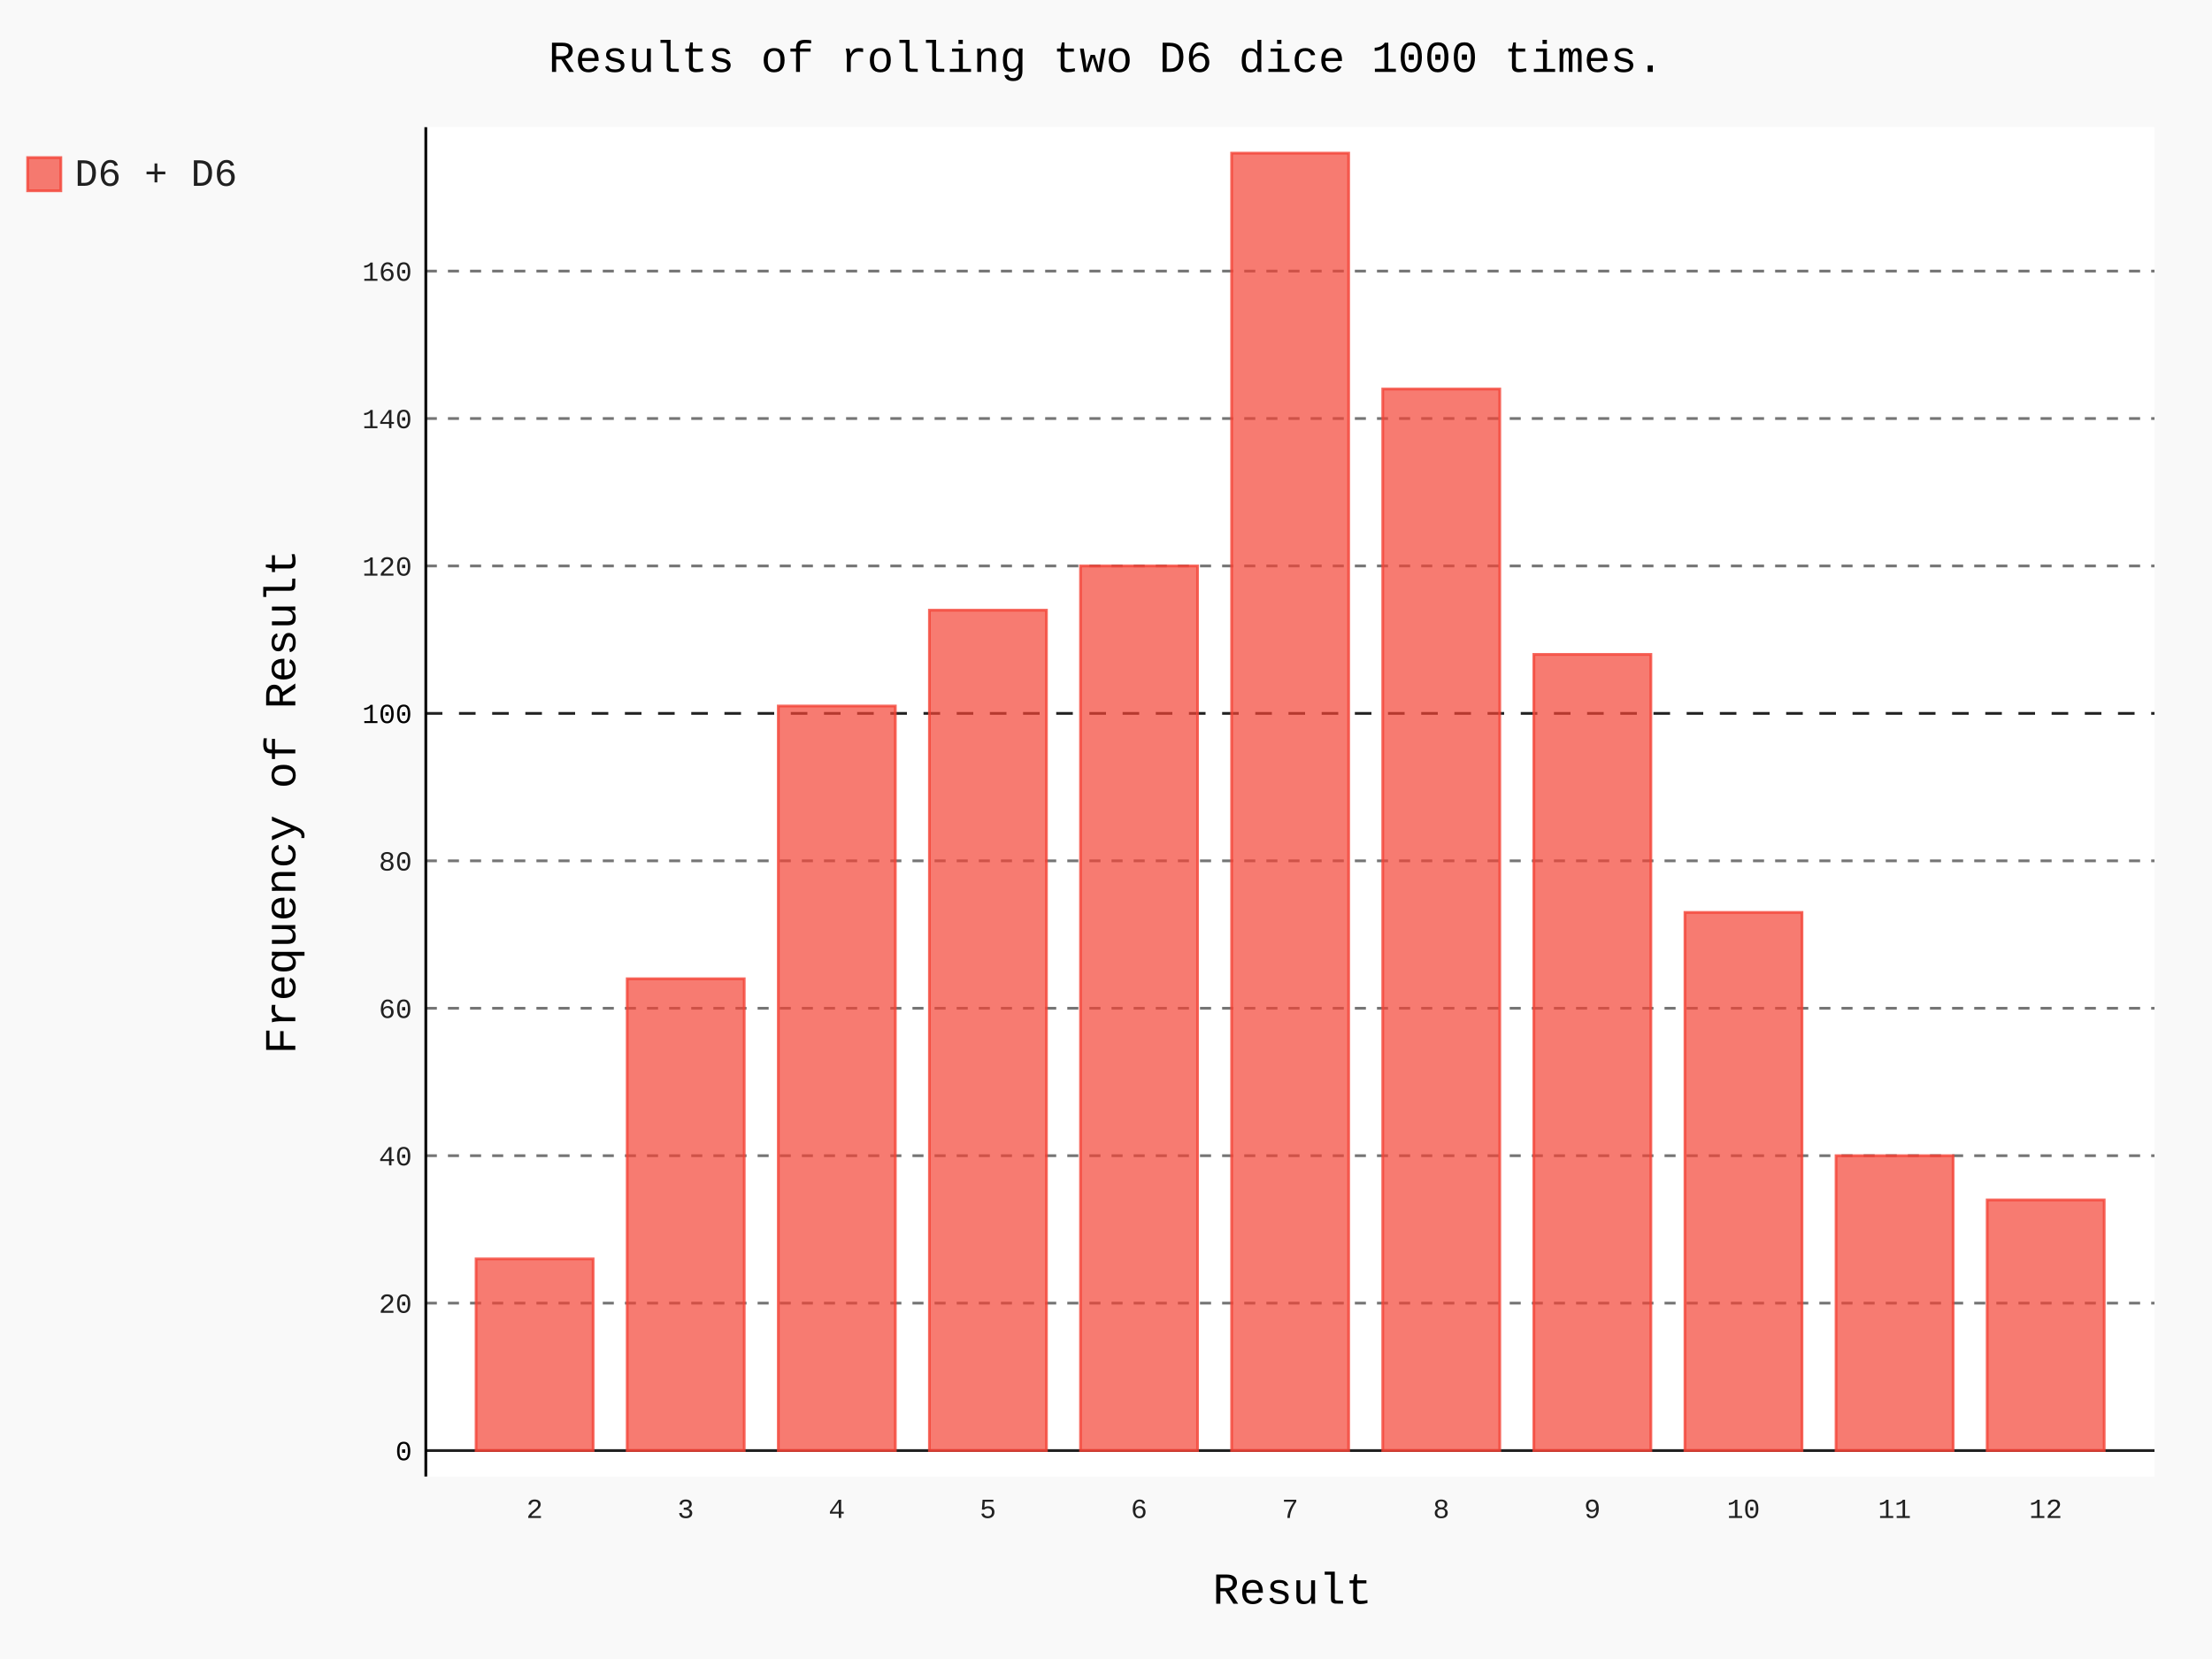
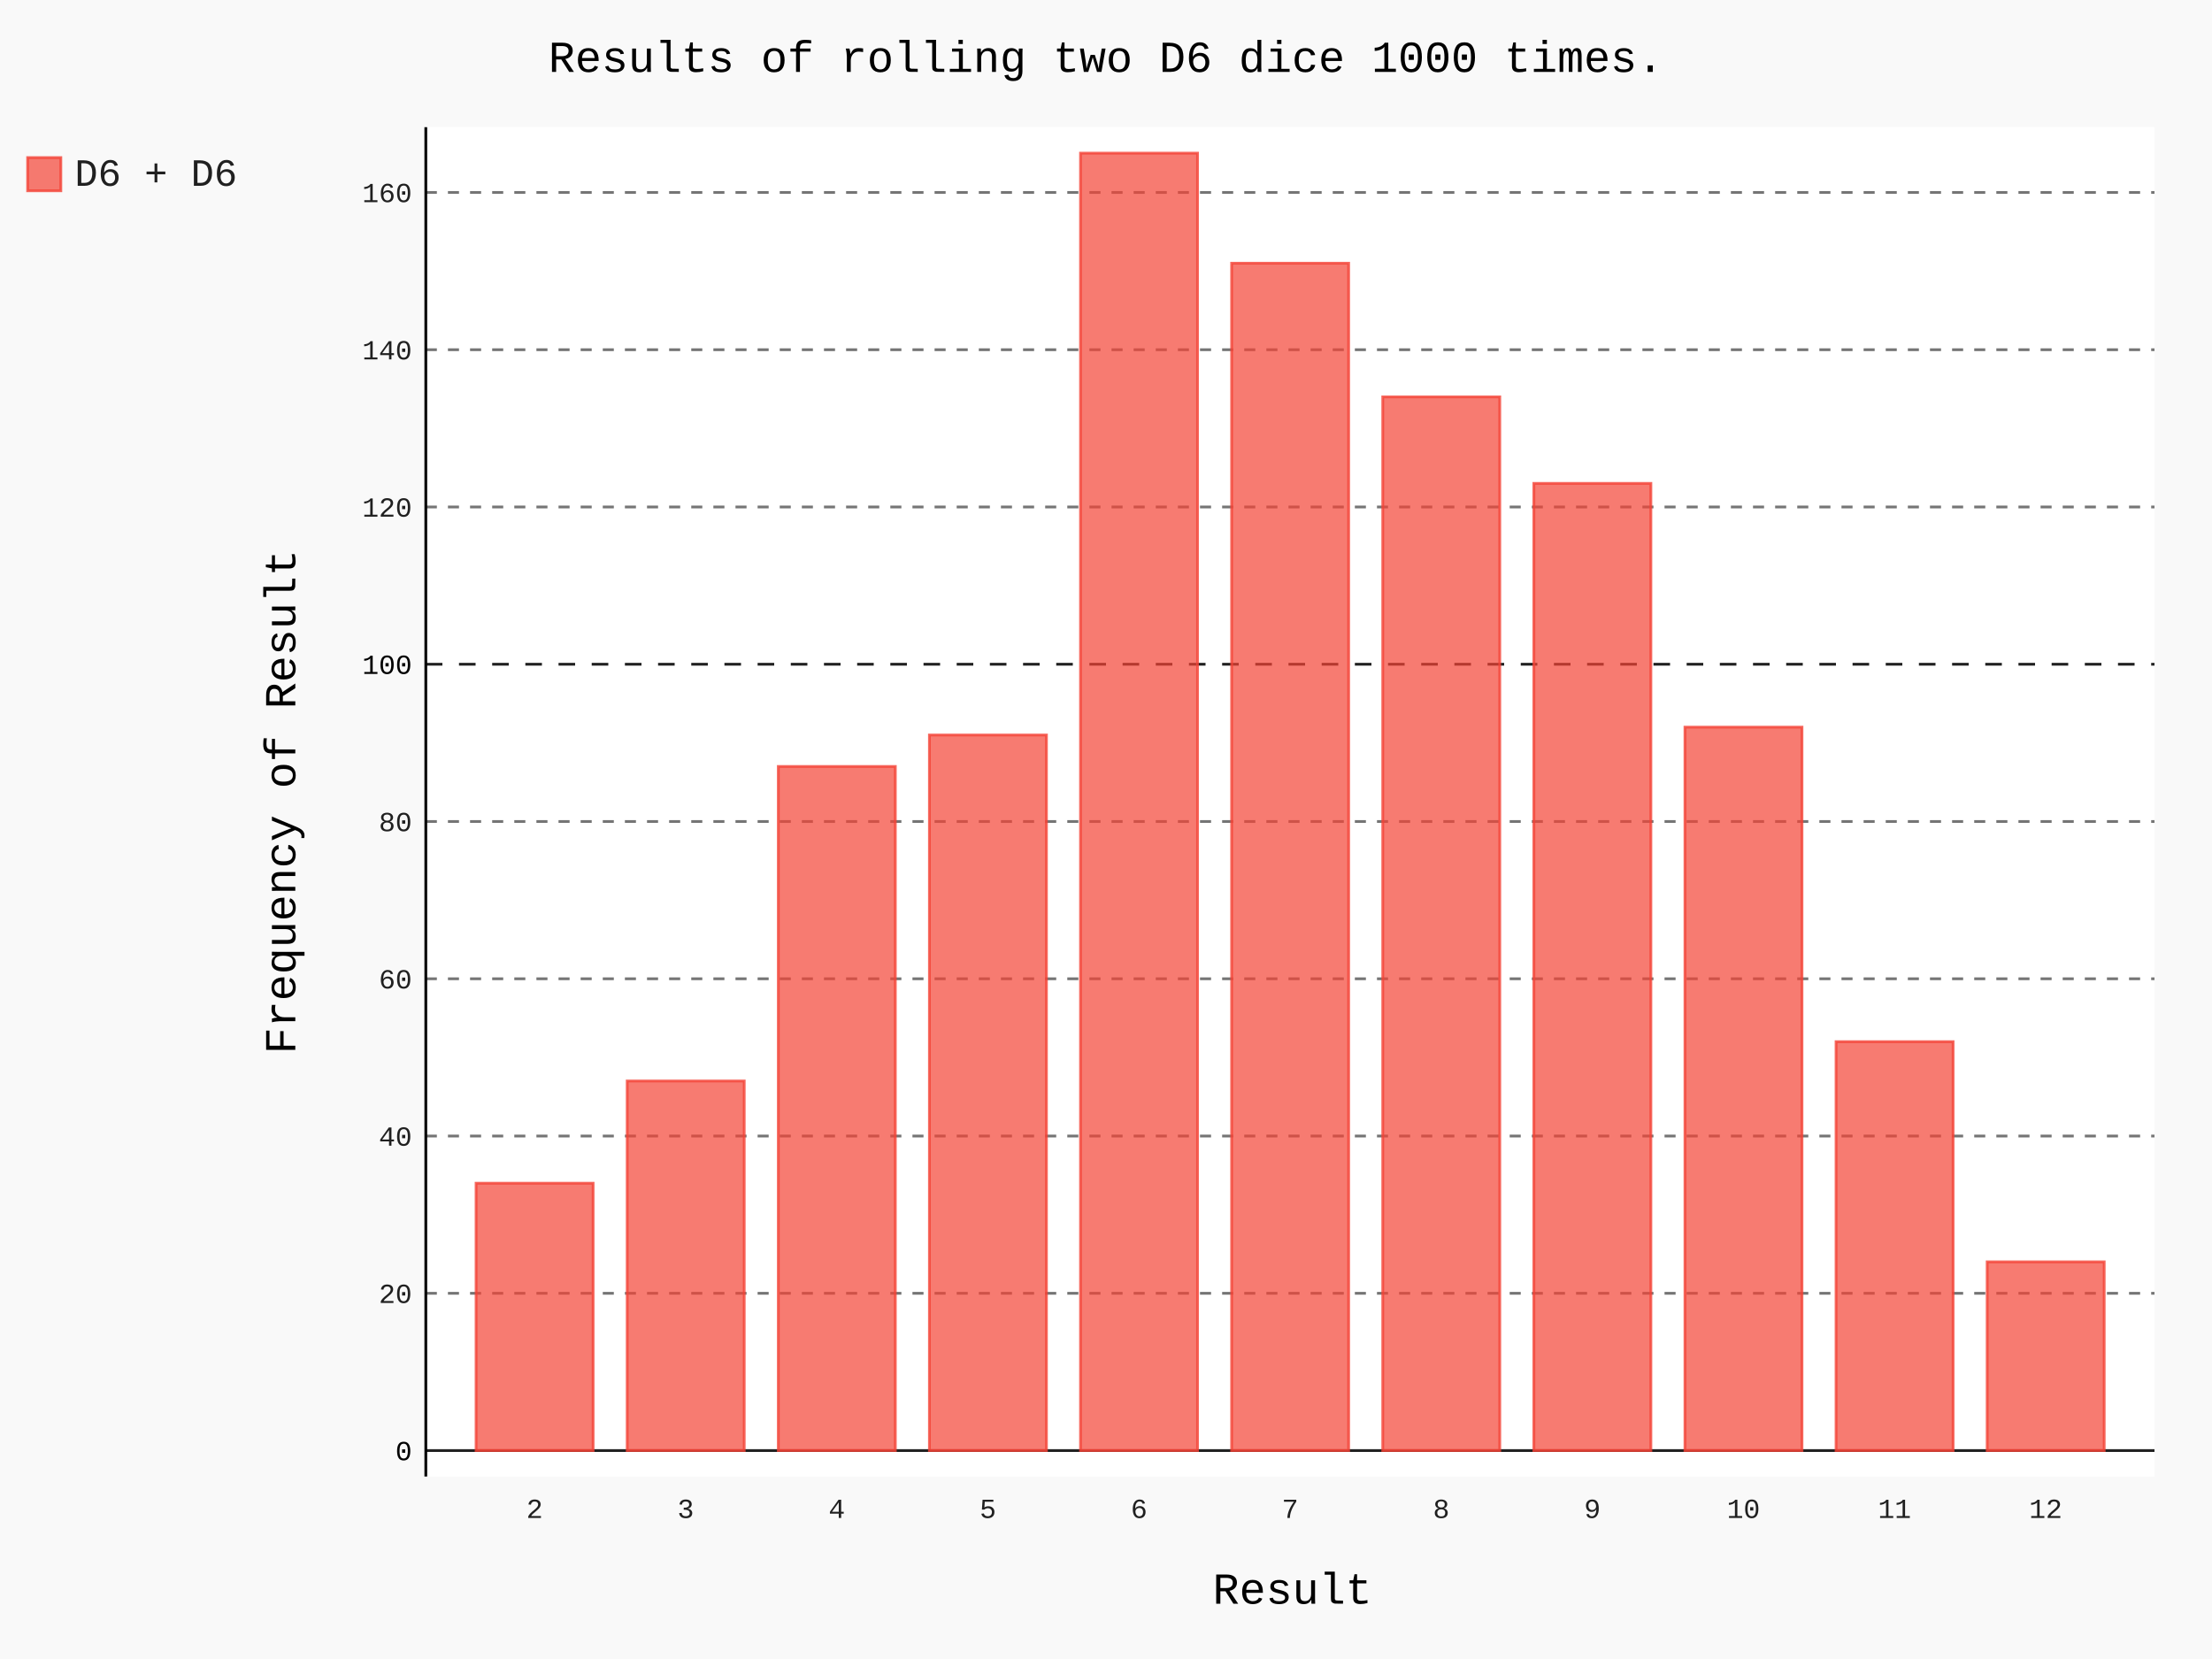
- <svg xmlns="http://www.w3.org/2000/svg" id="chart-9634b6cb-5280-4343-9824-28c1b78c66ff" class="pygal-chart" viewBox="0 0 800 600">
+ <svg xmlns="http://www.w3.org/2000/svg" id="chart-ccf34f63-205c-40e9-8ab3-0e53d39d9da8" class="pygal-chart" viewBox="0 0 800 600">
  <defs>
-     <style type="text/css">#chart-9634b6cb-5280-4343-9824-28c1b78c66ff{-webkit-user-select:none;-webkit-font-smoothing:antialiased;font-family:Consolas,"Liberation Mono",Menlo,Courier,monospace}#chart-9634b6cb-5280-4343-9824-28c1b78c66ff .title{font-family:Consolas,"Liberation Mono",Menlo,Courier,monospace;font-size:16px}#chart-9634b6cb-5280-4343-9824-28c1b78c66ff .legends .legend text{font-family:Consolas,"Liberation Mono",Menlo,Courier,monospace;font-size:14px}#chart-9634b6cb-5280-4343-9824-28c1b78c66ff .axis text{font-family:Consolas,"Liberation Mono",Menlo,Courier,monospace;font-size:10px}#chart-9634b6cb-5280-4343-9824-28c1b78c66ff .axis text.major{font-family:Consolas,"Liberation Mono",Menlo,Courier,monospace;font-size:10px}#chart-9634b6cb-5280-4343-9824-28c1b78c66ff .text-overlay text.value{font-family:Consolas,"Liberation Mono",Menlo,Courier,monospace;font-size:16px}#chart-9634b6cb-5280-4343-9824-28c1b78c66ff .text-overlay text.label{font-family:Consolas,"Liberation Mono",Menlo,Courier,monospace;font-size:10px}#chart-9634b6cb-5280-4343-9824-28c1b78c66ff .tooltip{font-family:Consolas,"Liberation Mono",Menlo,Courier,monospace;font-size:14px}#chart-9634b6cb-5280-4343-9824-28c1b78c66ff text.no_data{font-family:Consolas,"Liberation Mono",Menlo,Courier,monospace;font-size:64px}
- #chart-9634b6cb-5280-4343-9824-28c1b78c66ff{background-color:rgba(249,249,249,1)}#chart-9634b6cb-5280-4343-9824-28c1b78c66ff path,#chart-9634b6cb-5280-4343-9824-28c1b78c66ff line,#chart-9634b6cb-5280-4343-9824-28c1b78c66ff rect,#chart-9634b6cb-5280-4343-9824-28c1b78c66ff circle{-webkit-transition:150ms;-moz-transition:150ms;transition:150ms}#chart-9634b6cb-5280-4343-9824-28c1b78c66ff .graph &gt; .background{fill:rgba(249,249,249,1)}#chart-9634b6cb-5280-4343-9824-28c1b78c66ff .plot &gt; .background{fill:rgba(255,255,255,1)}#chart-9634b6cb-5280-4343-9824-28c1b78c66ff .graph{fill:rgba(0,0,0,.87)}#chart-9634b6cb-5280-4343-9824-28c1b78c66ff text.no_data{fill:rgba(0,0,0,1)}#chart-9634b6cb-5280-4343-9824-28c1b78c66ff .title{fill:rgba(0,0,0,1)}#chart-9634b6cb-5280-4343-9824-28c1b78c66ff .legends .legend text{fill:rgba(0,0,0,.87)}#chart-9634b6cb-5280-4343-9824-28c1b78c66ff .legends .legend:hover text{fill:rgba(0,0,0,1)}#chart-9634b6cb-5280-4343-9824-28c1b78c66ff .axis .line{stroke:rgba(0,0,0,1)}#chart-9634b6cb-5280-4343-9824-28c1b78c66ff .axis .guide.line{stroke:rgba(0,0,0,.54)}#chart-9634b6cb-5280-4343-9824-28c1b78c66ff .axis .major.line{stroke:rgba(0,0,0,.87)}#chart-9634b6cb-5280-4343-9824-28c1b78c66ff .axis text.major{fill:rgba(0,0,0,1)}#chart-9634b6cb-5280-4343-9824-28c1b78c66ff .axis.y .guides:hover .guide.line,#chart-9634b6cb-5280-4343-9824-28c1b78c66ff .line-graph .axis.x .guides:hover .guide.line,#chart-9634b6cb-5280-4343-9824-28c1b78c66ff .stackedline-graph .axis.x .guides:hover .guide.line,#chart-9634b6cb-5280-4343-9824-28c1b78c66ff .xy-graph .axis.x .guides:hover .guide.line{stroke:rgba(0,0,0,1)}#chart-9634b6cb-5280-4343-9824-28c1b78c66ff .axis .guides:hover text{fill:rgba(0,0,0,1)}#chart-9634b6cb-5280-4343-9824-28c1b78c66ff .reactive{fill-opacity:.7;stroke-opacity:.8}#chart-9634b6cb-5280-4343-9824-28c1b78c66ff .ci{stroke:rgba(0,0,0,.87)}#chart-9634b6cb-5280-4343-9824-28c1b78c66ff .reactive.active,#chart-9634b6cb-5280-4343-9824-28c1b78c66ff .active .reactive{fill-opacity:.8;stroke-opacity:.9;stroke-width:4}#chart-9634b6cb-5280-4343-9824-28c1b78c66ff .ci .reactive.active{stroke-width:1.5}#chart-9634b6cb-5280-4343-9824-28c1b78c66ff .series text{fill:rgba(0,0,0,1)}#chart-9634b6cb-5280-4343-9824-28c1b78c66ff .tooltip rect{fill:rgba(255,255,255,1);stroke:rgba(0,0,0,1);-webkit-transition:opacity 150ms;-moz-transition:opacity 150ms;transition:opacity 150ms}#chart-9634b6cb-5280-4343-9824-28c1b78c66ff .tooltip .label{fill:rgba(0,0,0,.87)}#chart-9634b6cb-5280-4343-9824-28c1b78c66ff .tooltip .label{fill:rgba(0,0,0,.87)}#chart-9634b6cb-5280-4343-9824-28c1b78c66ff .tooltip .legend{font-size:.8em;fill:rgba(0,0,0,.54)}#chart-9634b6cb-5280-4343-9824-28c1b78c66ff .tooltip .x_label{font-size:.6em;fill:rgba(0,0,0,1)}#chart-9634b6cb-5280-4343-9824-28c1b78c66ff .tooltip .xlink{font-size:.5em;text-decoration:underline}#chart-9634b6cb-5280-4343-9824-28c1b78c66ff .tooltip .value{font-size:1.5em}#chart-9634b6cb-5280-4343-9824-28c1b78c66ff .bound{font-size:.5em}#chart-9634b6cb-5280-4343-9824-28c1b78c66ff .max-value{font-size:.75em;fill:rgba(0,0,0,.54)}#chart-9634b6cb-5280-4343-9824-28c1b78c66ff .map-element{fill:rgba(255,255,255,1);stroke:rgba(0,0,0,.54) !important}#chart-9634b6cb-5280-4343-9824-28c1b78c66ff .map-element .reactive{fill-opacity:inherit;stroke-opacity:inherit}#chart-9634b6cb-5280-4343-9824-28c1b78c66ff .color-0,#chart-9634b6cb-5280-4343-9824-28c1b78c66ff .color-0 a:visited{stroke:#F44336;fill:#F44336}#chart-9634b6cb-5280-4343-9824-28c1b78c66ff .text-overlay .color-0 text{fill:black}
- #chart-9634b6cb-5280-4343-9824-28c1b78c66ff text.no_data{text-anchor:middle}#chart-9634b6cb-5280-4343-9824-28c1b78c66ff .guide.line{fill:none}#chart-9634b6cb-5280-4343-9824-28c1b78c66ff .centered{text-anchor:middle}#chart-9634b6cb-5280-4343-9824-28c1b78c66ff .title{text-anchor:middle}#chart-9634b6cb-5280-4343-9824-28c1b78c66ff .legends .legend text{fill-opacity:1}#chart-9634b6cb-5280-4343-9824-28c1b78c66ff .axis.x text{text-anchor:middle}#chart-9634b6cb-5280-4343-9824-28c1b78c66ff .axis.x:not(.web) text[transform]{text-anchor:start}#chart-9634b6cb-5280-4343-9824-28c1b78c66ff .axis.x:not(.web) text[transform].backwards{text-anchor:end}#chart-9634b6cb-5280-4343-9824-28c1b78c66ff .axis.y text{text-anchor:end}#chart-9634b6cb-5280-4343-9824-28c1b78c66ff .axis.y text[transform].backwards{text-anchor:start}#chart-9634b6cb-5280-4343-9824-28c1b78c66ff .axis.y2 text{text-anchor:start}#chart-9634b6cb-5280-4343-9824-28c1b78c66ff .axis.y2 text[transform].backwards{text-anchor:end}#chart-9634b6cb-5280-4343-9824-28c1b78c66ff .axis .guide.line{stroke-dasharray:4,4}#chart-9634b6cb-5280-4343-9824-28c1b78c66ff .axis .major.guide.line{stroke-dasharray:6,6}#chart-9634b6cb-5280-4343-9824-28c1b78c66ff .horizontal .axis.y .guide.line,#chart-9634b6cb-5280-4343-9824-28c1b78c66ff .horizontal .axis.y2 .guide.line,#chart-9634b6cb-5280-4343-9824-28c1b78c66ff .vertical .axis.x .guide.line{opacity:0}#chart-9634b6cb-5280-4343-9824-28c1b78c66ff .horizontal .axis.always_show .guide.line,#chart-9634b6cb-5280-4343-9824-28c1b78c66ff .vertical .axis.always_show .guide.line{opacity:1 !important}#chart-9634b6cb-5280-4343-9824-28c1b78c66ff .axis.y .guides:hover .guide.line,#chart-9634b6cb-5280-4343-9824-28c1b78c66ff .axis.y2 .guides:hover .guide.line,#chart-9634b6cb-5280-4343-9824-28c1b78c66ff .axis.x .guides:hover .guide.line{opacity:1}#chart-9634b6cb-5280-4343-9824-28c1b78c66ff .axis .guides:hover text{opacity:1}#chart-9634b6cb-5280-4343-9824-28c1b78c66ff .nofill{fill:none}#chart-9634b6cb-5280-4343-9824-28c1b78c66ff .subtle-fill{fill-opacity:.2}#chart-9634b6cb-5280-4343-9824-28c1b78c66ff .dot{stroke-width:1px;fill-opacity:1}#chart-9634b6cb-5280-4343-9824-28c1b78c66ff .dot.active{stroke-width:5px}#chart-9634b6cb-5280-4343-9824-28c1b78c66ff .dot.negative{fill:transparent}#chart-9634b6cb-5280-4343-9824-28c1b78c66ff text,#chart-9634b6cb-5280-4343-9824-28c1b78c66ff tspan{stroke:none !important}#chart-9634b6cb-5280-4343-9824-28c1b78c66ff .series text.active{opacity:1}#chart-9634b6cb-5280-4343-9824-28c1b78c66ff .tooltip rect{fill-opacity:.95;stroke-width:.5}#chart-9634b6cb-5280-4343-9824-28c1b78c66ff .tooltip text{fill-opacity:1}#chart-9634b6cb-5280-4343-9824-28c1b78c66ff .showable{visibility:hidden}#chart-9634b6cb-5280-4343-9824-28c1b78c66ff .showable.shown{visibility:visible}#chart-9634b6cb-5280-4343-9824-28c1b78c66ff .gauge-background{fill:rgba(229,229,229,1);stroke:none}#chart-9634b6cb-5280-4343-9824-28c1b78c66ff .bg-lines{stroke:rgba(249,249,249,1);stroke-width:2px}</style>
+     <style type="text/css">#chart-ccf34f63-205c-40e9-8ab3-0e53d39d9da8{-webkit-user-select:none;-webkit-font-smoothing:antialiased;font-family:Consolas,"Liberation Mono",Menlo,Courier,monospace}#chart-ccf34f63-205c-40e9-8ab3-0e53d39d9da8 .title{font-family:Consolas,"Liberation Mono",Menlo,Courier,monospace;font-size:16px}#chart-ccf34f63-205c-40e9-8ab3-0e53d39d9da8 .legends .legend text{font-family:Consolas,"Liberation Mono",Menlo,Courier,monospace;font-size:14px}#chart-ccf34f63-205c-40e9-8ab3-0e53d39d9da8 .axis text{font-family:Consolas,"Liberation Mono",Menlo,Courier,monospace;font-size:10px}#chart-ccf34f63-205c-40e9-8ab3-0e53d39d9da8 .axis text.major{font-family:Consolas,"Liberation Mono",Menlo,Courier,monospace;font-size:10px}#chart-ccf34f63-205c-40e9-8ab3-0e53d39d9da8 .text-overlay text.value{font-family:Consolas,"Liberation Mono",Menlo,Courier,monospace;font-size:16px}#chart-ccf34f63-205c-40e9-8ab3-0e53d39d9da8 .text-overlay text.label{font-family:Consolas,"Liberation Mono",Menlo,Courier,monospace;font-size:10px}#chart-ccf34f63-205c-40e9-8ab3-0e53d39d9da8 .tooltip{font-family:Consolas,"Liberation Mono",Menlo,Courier,monospace;font-size:14px}#chart-ccf34f63-205c-40e9-8ab3-0e53d39d9da8 text.no_data{font-family:Consolas,"Liberation Mono",Menlo,Courier,monospace;font-size:64px}
+ #chart-ccf34f63-205c-40e9-8ab3-0e53d39d9da8{background-color:rgba(249,249,249,1)}#chart-ccf34f63-205c-40e9-8ab3-0e53d39d9da8 path,#chart-ccf34f63-205c-40e9-8ab3-0e53d39d9da8 line,#chart-ccf34f63-205c-40e9-8ab3-0e53d39d9da8 rect,#chart-ccf34f63-205c-40e9-8ab3-0e53d39d9da8 circle{-webkit-transition:150ms;-moz-transition:150ms;transition:150ms}#chart-ccf34f63-205c-40e9-8ab3-0e53d39d9da8 .graph &gt; .background{fill:rgba(249,249,249,1)}#chart-ccf34f63-205c-40e9-8ab3-0e53d39d9da8 .plot &gt; .background{fill:rgba(255,255,255,1)}#chart-ccf34f63-205c-40e9-8ab3-0e53d39d9da8 .graph{fill:rgba(0,0,0,.87)}#chart-ccf34f63-205c-40e9-8ab3-0e53d39d9da8 text.no_data{fill:rgba(0,0,0,1)}#chart-ccf34f63-205c-40e9-8ab3-0e53d39d9da8 .title{fill:rgba(0,0,0,1)}#chart-ccf34f63-205c-40e9-8ab3-0e53d39d9da8 .legends .legend text{fill:rgba(0,0,0,.87)}#chart-ccf34f63-205c-40e9-8ab3-0e53d39d9da8 .legends .legend:hover text{fill:rgba(0,0,0,1)}#chart-ccf34f63-205c-40e9-8ab3-0e53d39d9da8 .axis .line{stroke:rgba(0,0,0,1)}#chart-ccf34f63-205c-40e9-8ab3-0e53d39d9da8 .axis .guide.line{stroke:rgba(0,0,0,.54)}#chart-ccf34f63-205c-40e9-8ab3-0e53d39d9da8 .axis .major.line{stroke:rgba(0,0,0,.87)}#chart-ccf34f63-205c-40e9-8ab3-0e53d39d9da8 .axis text.major{fill:rgba(0,0,0,1)}#chart-ccf34f63-205c-40e9-8ab3-0e53d39d9da8 .axis.y .guides:hover .guide.line,#chart-ccf34f63-205c-40e9-8ab3-0e53d39d9da8 .line-graph .axis.x .guides:hover .guide.line,#chart-ccf34f63-205c-40e9-8ab3-0e53d39d9da8 .stackedline-graph .axis.x .guides:hover .guide.line,#chart-ccf34f63-205c-40e9-8ab3-0e53d39d9da8 .xy-graph .axis.x .guides:hover .guide.line{stroke:rgba(0,0,0,1)}#chart-ccf34f63-205c-40e9-8ab3-0e53d39d9da8 .axis .guides:hover text{fill:rgba(0,0,0,1)}#chart-ccf34f63-205c-40e9-8ab3-0e53d39d9da8 .reactive{fill-opacity:.7;stroke-opacity:.8}#chart-ccf34f63-205c-40e9-8ab3-0e53d39d9da8 .ci{stroke:rgba(0,0,0,.87)}#chart-ccf34f63-205c-40e9-8ab3-0e53d39d9da8 .reactive.active,#chart-ccf34f63-205c-40e9-8ab3-0e53d39d9da8 .active .reactive{fill-opacity:.8;stroke-opacity:.9;stroke-width:4}#chart-ccf34f63-205c-40e9-8ab3-0e53d39d9da8 .ci .reactive.active{stroke-width:1.5}#chart-ccf34f63-205c-40e9-8ab3-0e53d39d9da8 .series text{fill:rgba(0,0,0,1)}#chart-ccf34f63-205c-40e9-8ab3-0e53d39d9da8 .tooltip rect{fill:rgba(255,255,255,1);stroke:rgba(0,0,0,1);-webkit-transition:opacity 150ms;-moz-transition:opacity 150ms;transition:opacity 150ms}#chart-ccf34f63-205c-40e9-8ab3-0e53d39d9da8 .tooltip .label{fill:rgba(0,0,0,.87)}#chart-ccf34f63-205c-40e9-8ab3-0e53d39d9da8 .tooltip .label{fill:rgba(0,0,0,.87)}#chart-ccf34f63-205c-40e9-8ab3-0e53d39d9da8 .tooltip .legend{font-size:.8em;fill:rgba(0,0,0,.54)}#chart-ccf34f63-205c-40e9-8ab3-0e53d39d9da8 .tooltip .x_label{font-size:.6em;fill:rgba(0,0,0,1)}#chart-ccf34f63-205c-40e9-8ab3-0e53d39d9da8 .tooltip .xlink{font-size:.5em;text-decoration:underline}#chart-ccf34f63-205c-40e9-8ab3-0e53d39d9da8 .tooltip .value{font-size:1.5em}#chart-ccf34f63-205c-40e9-8ab3-0e53d39d9da8 .bound{font-size:.5em}#chart-ccf34f63-205c-40e9-8ab3-0e53d39d9da8 .max-value{font-size:.75em;fill:rgba(0,0,0,.54)}#chart-ccf34f63-205c-40e9-8ab3-0e53d39d9da8 .map-element{fill:rgba(255,255,255,1);stroke:rgba(0,0,0,.54) !important}#chart-ccf34f63-205c-40e9-8ab3-0e53d39d9da8 .map-element .reactive{fill-opacity:inherit;stroke-opacity:inherit}#chart-ccf34f63-205c-40e9-8ab3-0e53d39d9da8 .color-0,#chart-ccf34f63-205c-40e9-8ab3-0e53d39d9da8 .color-0 a:visited{stroke:#F44336;fill:#F44336}#chart-ccf34f63-205c-40e9-8ab3-0e53d39d9da8 .text-overlay .color-0 text{fill:black}
+ #chart-ccf34f63-205c-40e9-8ab3-0e53d39d9da8 text.no_data{text-anchor:middle}#chart-ccf34f63-205c-40e9-8ab3-0e53d39d9da8 .guide.line{fill:none}#chart-ccf34f63-205c-40e9-8ab3-0e53d39d9da8 .centered{text-anchor:middle}#chart-ccf34f63-205c-40e9-8ab3-0e53d39d9da8 .title{text-anchor:middle}#chart-ccf34f63-205c-40e9-8ab3-0e53d39d9da8 .legends .legend text{fill-opacity:1}#chart-ccf34f63-205c-40e9-8ab3-0e53d39d9da8 .axis.x text{text-anchor:middle}#chart-ccf34f63-205c-40e9-8ab3-0e53d39d9da8 .axis.x:not(.web) text[transform]{text-anchor:start}#chart-ccf34f63-205c-40e9-8ab3-0e53d39d9da8 .axis.x:not(.web) text[transform].backwards{text-anchor:end}#chart-ccf34f63-205c-40e9-8ab3-0e53d39d9da8 .axis.y text{text-anchor:end}#chart-ccf34f63-205c-40e9-8ab3-0e53d39d9da8 .axis.y text[transform].backwards{text-anchor:start}#chart-ccf34f63-205c-40e9-8ab3-0e53d39d9da8 .axis.y2 text{text-anchor:start}#chart-ccf34f63-205c-40e9-8ab3-0e53d39d9da8 .axis.y2 text[transform].backwards{text-anchor:end}#chart-ccf34f63-205c-40e9-8ab3-0e53d39d9da8 .axis .guide.line{stroke-dasharray:4,4}#chart-ccf34f63-205c-40e9-8ab3-0e53d39d9da8 .axis .major.guide.line{stroke-dasharray:6,6}#chart-ccf34f63-205c-40e9-8ab3-0e53d39d9da8 .horizontal .axis.y .guide.line,#chart-ccf34f63-205c-40e9-8ab3-0e53d39d9da8 .horizontal .axis.y2 .guide.line,#chart-ccf34f63-205c-40e9-8ab3-0e53d39d9da8 .vertical .axis.x .guide.line{opacity:0}#chart-ccf34f63-205c-40e9-8ab3-0e53d39d9da8 .horizontal .axis.always_show .guide.line,#chart-ccf34f63-205c-40e9-8ab3-0e53d39d9da8 .vertical .axis.always_show .guide.line{opacity:1 !important}#chart-ccf34f63-205c-40e9-8ab3-0e53d39d9da8 .axis.y .guides:hover .guide.line,#chart-ccf34f63-205c-40e9-8ab3-0e53d39d9da8 .axis.y2 .guides:hover .guide.line,#chart-ccf34f63-205c-40e9-8ab3-0e53d39d9da8 .axis.x .guides:hover .guide.line{opacity:1}#chart-ccf34f63-205c-40e9-8ab3-0e53d39d9da8 .axis .guides:hover text{opacity:1}#chart-ccf34f63-205c-40e9-8ab3-0e53d39d9da8 .nofill{fill:none}#chart-ccf34f63-205c-40e9-8ab3-0e53d39d9da8 .subtle-fill{fill-opacity:.2}#chart-ccf34f63-205c-40e9-8ab3-0e53d39d9da8 .dot{stroke-width:1px;fill-opacity:1}#chart-ccf34f63-205c-40e9-8ab3-0e53d39d9da8 .dot.active{stroke-width:5px}#chart-ccf34f63-205c-40e9-8ab3-0e53d39d9da8 .dot.negative{fill:transparent}#chart-ccf34f63-205c-40e9-8ab3-0e53d39d9da8 text,#chart-ccf34f63-205c-40e9-8ab3-0e53d39d9da8 tspan{stroke:none !important}#chart-ccf34f63-205c-40e9-8ab3-0e53d39d9da8 .series text.active{opacity:1}#chart-ccf34f63-205c-40e9-8ab3-0e53d39d9da8 .tooltip rect{fill-opacity:.95;stroke-width:.5}#chart-ccf34f63-205c-40e9-8ab3-0e53d39d9da8 .tooltip text{fill-opacity:1}#chart-ccf34f63-205c-40e9-8ab3-0e53d39d9da8 .showable{visibility:hidden}#chart-ccf34f63-205c-40e9-8ab3-0e53d39d9da8 .showable.shown{visibility:visible}#chart-ccf34f63-205c-40e9-8ab3-0e53d39d9da8 .gauge-background{fill:rgba(229,229,229,1);stroke:none}#chart-ccf34f63-205c-40e9-8ab3-0e53d39d9da8 .bg-lines{stroke:rgba(249,249,249,1);stroke-width:2px}</style>
  </defs>
  <g class="graph bar-graph vertical">
    <rect x="0" y="0" width="800" height="600" class="background" />
    <g transform="translate(154, 46)" class="plot">
      <rect x="0" y="0" width="625.2" height="488" class="background" />
      <g class="axis y always_show">
        <g class="guides">
          <path d="M0 478.615 h625.2" class="axis major line" />
          <text x="-5" y="482.115" class="major">0</text>
        </g>
        <g class="guides">
-           <path d="M0 425.294 h625.2" class="guide line" />
-           <text x="-5" y="428.794" class="">20</text>
+           <path d="M0 421.739 h625.2" class="guide line" />
+           <text x="-5" y="425.239" class="">20</text>
        </g>
        <g class="guides">
-           <path d="M0 371.972 h625.2" class="guide line" />
-           <text x="-5" y="375.472" class="">40</text>
+           <path d="M0 364.862 h625.2" class="guide line" />
+           <text x="-5" y="368.362" class="">40</text>
        </g>
        <g class="guides">
-           <path d="M0 318.65 h625.2" class="guide line" />
-           <text x="-5" y="322.15" class="">60</text>
+           <path d="M0 307.986 h625.2" class="guide line" />
+           <text x="-5" y="311.486" class="">60</text>
        </g>
        <g class="guides">
-           <path d="M0 265.329 h625.2" class="guide line" />
-           <text x="-5" y="268.829" class="">80</text>
+           <path d="M0 251.11 h625.2" class="guide line" />
+           <text x="-5" y="254.61" class="">80</text>
        </g>
        <g class="guides">
-           <path d="M0 212.007 h625.2" class="major guide line" />
-           <text x="-5" y="215.507" class="major">100</text>
+           <path d="M0 194.233 h625.2" class="major guide line" />
+           <text x="-5" y="197.733" class="major">100</text>
        </g>
        <g class="guides">
-           <path d="M0 158.685 h625.2" class="guide line" />
-           <text x="-5" y="162.185" class="">120</text>
+           <path d="M0 137.357 h625.2" class="guide line" />
+           <text x="-5" y="140.857" class="">120</text>
        </g>
        <g class="guides">
-           <path d="M0 105.364 h625.2" class="guide line" />
-           <text x="-5" y="108.864" class="">140</text>
+           <path d="M0 80.48 h625.2" class="guide line" />
+           <text x="-5" y="83.98" class="">140</text>
        </g>
        <g class="guides">
-           <path d="M0 52.042 h625.2" class="guide line" />
-           <text x="-5" y="55.542" class="">160</text>
+           <path d="M0 23.604 h625.2" class="guide line" />
+           <text x="-5" y="27.104" class="">160</text>
        </g>
      </g>
      <g class="axis x">
        <path d="M0 0 v488" class="line" />
        <g class="guides">
          <path d="M39.348 0 v488" class="guide line" />
          <text x="39.348" y="503.0" class="">2</text>
        </g>
        <g class="guides">
          <path d="M93.999 0 v488" class="guide line" />
          <text x="93.999" y="503.0" class="">3</text>
        </g>
        <g class="guides">
          <path d="M148.649 0 v488" class="guide line" />
          <text x="148.649" y="503.0" class="">4</text>
        </g>
        <g class="guides">
          <path d="M203.299 0 v488" class="guide line" />
          <text x="203.299" y="503.0" class="">5</text>
        </g>
        <g class="guides">
          <path d="M257.95 0 v488" class="guide line" />
          <text x="257.95" y="503.0" class="">6</text>
        </g>
        <g class="guides">
          <path d="M312.6 0 v488" class="guide line" />
          <text x="312.6" y="503.0" class="">7</text>
        </g>
        <g class="guides">
          <path d="M367.25 0 v488" class="guide line" />
          <text x="367.25" y="503.0" class="">8</text>
        </g>
        <g class="guides">
          <path d="M421.901 0 v488" class="guide line" />
          <text x="421.901" y="503.0" class="">9</text>
        </g>
        <g class="guides">
          <path d="M476.551 0 v488" class="guide line" />
          <text x="476.551" y="503.0" class="">10</text>
        </g>
        <g class="guides">
          <path d="M531.201 0 v488" class="guide line" />
          <text x="531.201" y="503.0" class="">11</text>
        </g>
        <g class="guides">
          <path d="M585.852 0 v488" class="guide line" />
          <text x="585.852" y="503.0" class="">12</text>
        </g>
      </g>
      <g class="series serie-0 color-0">
        <g class="bars">
          <g class="bar">
-             <rect x="18.188" y="409.297" rx="0" ry="0" width="42.321" height="69.318" class="rect reactive tooltip-trigger" />
+             <rect x="18.188" y="381.925" rx="0" ry="0" width="42.321" height="96.69" class="rect reactive tooltip-trigger" />
          </g>
          <g class="bar">
-             <rect x="72.838" y="307.986" rx="0" ry="0" width="42.321" height="170.629" class="rect reactive tooltip-trigger" />
+             <rect x="72.838" y="344.956" rx="0" ry="0" width="42.321" height="133.66" class="rect reactive tooltip-trigger" />
          </g>
          <g class="bar">
-             <rect x="127.488" y="209.341" rx="0" ry="0" width="42.321" height="269.274" class="rect reactive tooltip-trigger" />
+             <rect x="127.488" y="231.203" rx="0" ry="0" width="42.321" height="247.413" class="rect reactive tooltip-trigger" />
          </g>
          <g class="bar">
-             <rect x="182.139" y="174.682" rx="0" ry="0" width="42.321" height="303.934" class="rect reactive tooltip-trigger" />
+             <rect x="182.139" y="219.828" rx="0" ry="0" width="42.321" height="258.788" class="rect reactive tooltip-trigger" />
          </g>
          <g class="bar">
-             <rect x="236.789" y="158.685" rx="0" ry="0" width="42.321" height="319.93" class="rect reactive tooltip-trigger" />
+             <rect x="236.789" y="9.385" rx="0" ry="0" width="42.321" height="469.231" class="rect reactive tooltip-trigger" />
          </g>
          <g class="bar">
-             <rect x="291.439" y="9.385" rx="0" ry="0" width="42.321" height="469.231" class="rect reactive tooltip-trigger" />
+             <rect x="291.439" y="49.198" rx="0" ry="0" width="42.321" height="429.417" class="rect reactive tooltip-trigger" />
          </g>
          <g class="bar">
-             <rect x="346.09" y="94.699" rx="0" ry="0" width="42.321" height="383.916" class="rect reactive tooltip-trigger" />
+             <rect x="346.09" y="97.543" rx="0" ry="0" width="42.321" height="381.072" class="rect reactive tooltip-trigger" />
          </g>
          <g class="bar">
-             <rect x="400.74" y="190.678" rx="0" ry="0" width="42.321" height="287.937" class="rect reactive tooltip-trigger" />
+             <rect x="400.74" y="128.825" rx="0" ry="0" width="42.321" height="349.79" class="rect reactive tooltip-trigger" />
          </g>
          <g class="bar">
-             <rect x="455.39" y="283.991" rx="0" ry="0" width="42.321" height="194.624" class="rect reactive tooltip-trigger" />
+             <rect x="455.39" y="216.984" rx="0" ry="0" width="42.321" height="261.632" class="rect reactive tooltip-trigger" />
          </g>
          <g class="bar">
-             <rect x="510.041" y="371.972" rx="0" ry="0" width="42.321" height="106.643" class="rect reactive tooltip-trigger" />
+             <rect x="510.041" y="330.737" rx="0" ry="0" width="42.321" height="147.879" class="rect reactive tooltip-trigger" />
          </g>
          <g class="bar">
-             <rect x="564.691" y="387.969" rx="0" ry="0" width="42.321" height="90.647" class="rect reactive tooltip-trigger" />
+             <rect x="564.691" y="410.364" rx="0" ry="0" width="42.321" height="68.252" class="rect reactive tooltip-trigger" />
          </g>
        </g>
      </g>
    </g>
    <g class="titles">
      <text x="400.0" y="26" class="title plot_title">Results of rolling two D6 dice 1000 times.</text>
      <text x="467.4" y="580" class="title">Result</text>
      <text x="80.8" y="316.0" class="title" transform="rotate(-90 80.8 290)">Frequency of Result</text>
    </g>
    <g transform="translate(154, 46)" class="plot overlay">
      <g class="series serie-0 color-0" />
    </g>
    <g transform="translate(154, 46)" class="plot text-overlay">
      <g class="series serie-0 color-0" />
    </g>
    <g transform="translate(154, 46)" class="plot tooltip-overlay">
      <g transform="translate(0 0)" style="opacity: 0" class="tooltip">
        <rect rx="0" ry="0" width="0" height="0" class="tooltip-box" />
        <g class="text" />
      </g>
    </g>
    <g transform="translate(10, 56)" class="legends">
      <g id="activate-serie-0" class="legend reactive activate-serie">
        <rect x="0.0" y="1.0" width="12" height="12" class="color-0 reactive" />
        <text x="17.0" y="11.2">D6 + D6</text>
      </g>
    </g>
    <g transform="translate(790, 56)" class="legends" />
  </g>
</svg>
